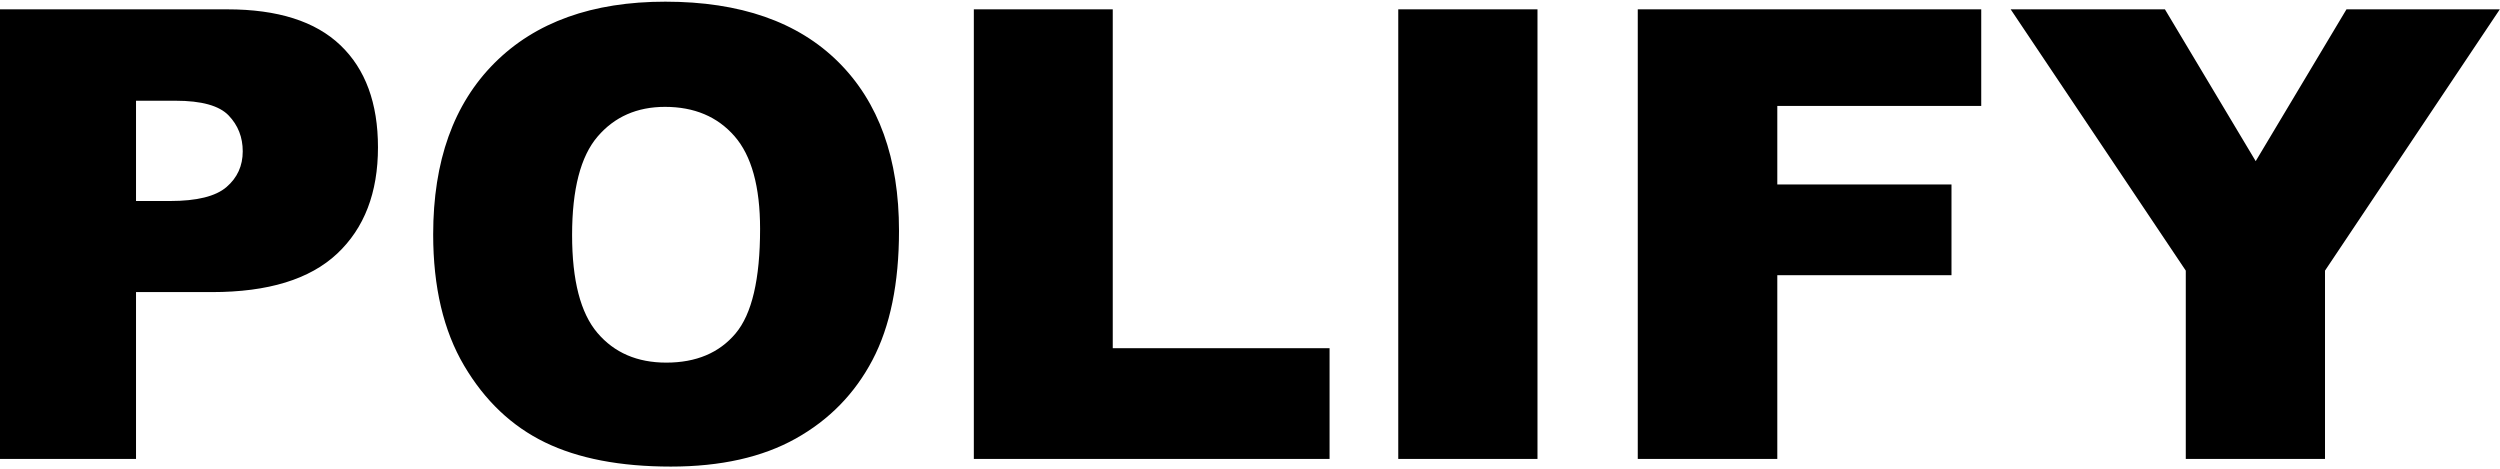
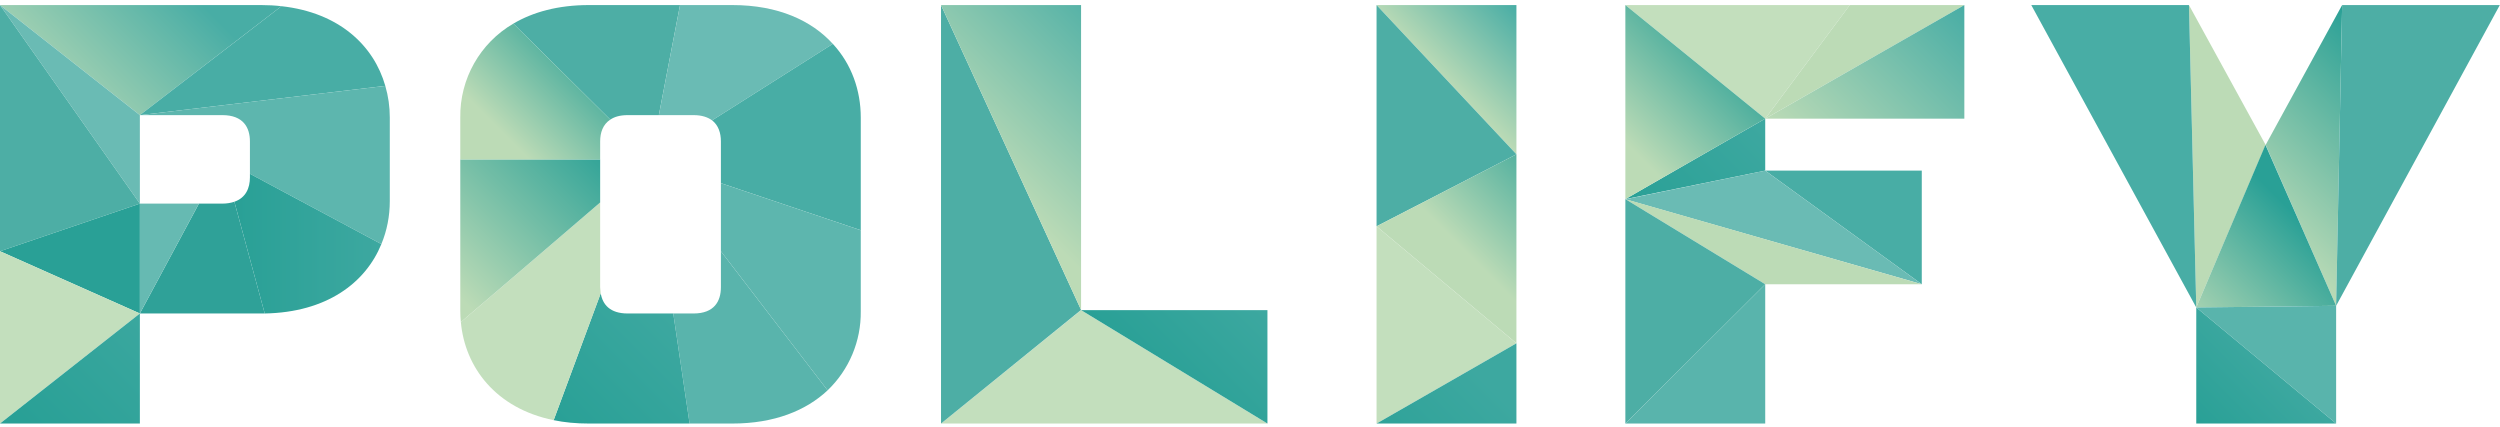
- <svg xmlns="http://www.w3.org/2000/svg" width="100%" height="100%" viewBox="0 0 4267 800" version="1.1" xml:space="preserve" style="fill-rule:evenodd;clip-rule:evenodd;stroke-linejoin:round;stroke-miterlimit:2;">
-   <path fill="currentColor" d="M739.347,400.135c0,-125.271 34.895,-222.802 104.684,-292.591c69.789,-69.789 166.971,-104.684 291.544,-104.684c127.715,0 226.117,34.284 295.209,102.852c69.091,68.568 103.637,164.615 103.637,288.142c-0,89.679 -15.092,163.22 -45.276,220.621c-30.184,57.402 -73.802,102.067 -130.855,133.995c-57.053,31.929 -128.15,47.893 -213.293,47.893c-86.539,0 -158.16,-13.783 -214.863,-41.35c-56.704,-27.567 -102.678,-71.185 -137.921,-130.855c-35.244,-59.669 -52.866,-134.344 -52.866,-224.023Zm-745.348,-384.189l394.134,-0c85.841,-0 150.134,20.413 192.88,61.24c42.746,40.826 64.119,98.926 64.119,174.298c0,77.466 -23.292,138.008 -69.876,181.627c-46.585,43.618 -117.682,65.427 -213.294,65.427l-129.807,-0l-0,284.74l-238.156,-0l0,-767.332Zm2392.55,-0l237.632,-0l0,767.332l-237.632,-0l0,-767.332Zm408.79,-0l586.229,-0l0,164.877l-348.073,-0l-0,133.995l297.302,-0l-0,154.932l-297.302,-0l-0,313.528l-238.156,-0l0,-767.332Zm-1133.2,-0l237.108,-0l0,578.377l370.058,0l-0,188.955l-607.166,-0l-0,-767.332Zm1769.68,-0l263.279,-0l154.932,259.092l154.932,-259.092l261.71,-0l-298.349,445.953l-0,321.379l-237.632,-0l-0,-321.379l-298.872,-445.953Zm-2455.36,385.236c0,77.466 14.394,133.123 43.182,166.971c28.788,33.847 67.957,50.771 117.508,50.771c50.946,0 90.377,-16.575 118.292,-49.725c27.916,-33.149 41.874,-92.645 41.874,-178.485c-0,-72.232 -14.569,-125.01 -43.706,-158.335c-29.137,-33.324 -68.655,-49.986 -118.554,-49.986c-47.806,-0 -86.19,16.924 -115.152,50.772c-28.963,33.847 -43.444,89.853 -43.444,168.017Zm-744.301,-58.1l58.099,0c45.712,0 77.815,-7.938 96.309,-23.815c18.494,-15.877 27.741,-36.203 27.741,-60.978c0,-24.078 -8.025,-44.491 -24.077,-61.24c-16.051,-16.75 -46.235,-25.124 -90.551,-25.124l-67.521,-0l-0,171.157Z" style="fill-rule:nonzero;" />
+ <svg xmlns="http://www.w3.org/2000/svg" fill-rule="evenodd" stroke-linejoin="round" stroke-miterlimit="2" clip-rule="evenodd" viewBox="0 0 13334 2275">
+   <defs />
+   <path fill="url(#_Linear1)" d="M7342 27l746 796V27h-746z" />
+   <path fill="#4daea5" fill-rule="nonzero" d="M7342 27v1180l746-384-746-796z" />
+   <path fill="url(#_Linear2)" d="M8088 823v1008l-746-624 746-384z" />
+   <path fill="#c3dfbd" fill-rule="nonzero" d="M7342 1207v1052l746-428-746-624z" />
+   <path fill="url(#_Linear3)" d="M8088 1831v428h-746l746-428z" />
+   <path fill="#c3dfbd" fill-rule="nonzero" d="M8669 27l746 606 451-606H8669z" />
+   <path fill="#bcdbb6" fill-rule="nonzero" d="M10477 27L9415 633l451-606h611z" />
+   <path fill="url(#_Linear4)" d="M10477 27v606H9415l1062-606z" />
+   <path fill="url(#_Linear5)" d="M9415 633v277l-746 152 746-429z" />
+   <path fill="url(#_Linear6)" d="M8669 27v1035l746-429-746-606z" />
+   <path fill="#48ada5" fill-rule="nonzero" d="M9415 910l835 606V910h-835z" />
+   <path fill="#6abbb4" fill-rule="nonzero" d="M8669 1063l1581 453-835-606-746 153z" />
+   <path fill="#bcdbb6" fill-rule="nonzero" d="M10250 1516h-835l-746-454 1581 454z" />
+   <path fill="#4daea5" fill-rule="nonzero" d="M9415 1516l-746 743V1062l746 454z" />
+   <path fill="#59b4ac" fill-rule="nonzero" d="M9415 1516v743h-746l746-743z" />
+   <g>
+     <path fill="#4daea5" fill-rule="nonzero" d="M3348 614h166l113-587h-486c-164 0-298 37-403 99l517 512c22-15 52-24 93-24z" />
+     <path fill="#6abbb4" fill-rule="nonzero" d="M3906 27h-279l-113 587h185c44 0 76 11 99 28l644-408c-113-124-291-207-536-207z" />
+     <path fill="#48ada5" fill-rule="nonzero" d="M3845 754v223l746 251V627c0-145-49-285-149-393l-644 408c34 26 47 68 47 112z" />
+     <path fill="#5db6ae" fill-rule="nonzero" d="M3845 1340l569 742a574 574 0 00177-422v-432l-746-251v363z" />
+     <path fill="#59b4ac" fill-rule="nonzero" d="M3845 1532c0 74-35 140-146 140h-108l87 587h228c225 0 394-70 508-177l-569-742v192z" />
+     <path fill="url(#_Linear7)" d="M3348 1672c-95 0-134-48-144-108l-251 677c57 12 120 18 188 18h537l-87-587h-243z" />
+     <path fill="#c3dfbd" fill-rule="nonzero" d="M3201 1532v-452l-743 638c22 241 186 460 495 523l251-676-3-33z" />
+     <path fill="url(#_Linear8)" d="M3201 850h-746v810c0 19 1 39 3 58l743-638V850z" />
+     <path fill="url(#_Linear9)" d="M3201 754c0-46 14-90 54-116l-517-512a570 570 0 00-283 501v223h746v-96z" />
+   </g>
+   <g>
+     <path fill="#064f56" fill-rule="nonzero" d="M1333 927l701 375-701-375z" />
+     <path fill="url(#_Linear10)" d="M1501 33c-34-4-70-6-108-6H0l746 587 755-581z" />
+     <path fill="#48ada5" fill-rule="nonzero" d="M1501 33L746 614l1309-156c-61-214-245-391-554-425z" />
+     <path fill="#5db6ae" fill-rule="nonzero" d="M1186 614c112 0 147 67 147 140v173l701 375c30-72 45-150 45-229V627c0-58-8-114-24-169L746 614h440z" />
+     <path fill="url(#_Linear11)" d="M1333 946c0 57-22 109-83 130l162 596c331-6 538-164 622-370l-701-375v19z" />
+     <path fill="#6abbb4" fill-rule="nonzero" d="M746 614L0 27l746 1059V614z" />
+     <path fill="#2fa198" fill-rule="nonzero" d="M1412 1672l-162-596c-18 6-39 10-64 10h-125l-315 586h666z" />
+     <path fill="#66bab2" fill-rule="nonzero" d="M746 1086v586l315-586H746z" />
+     <path fill="#4daea5" fill-rule="nonzero" d="M0 27v1313l746-254L0 27z" />
+     <path fill="#29a096" fill-rule="nonzero" d="M0 1340l746 332v-586L0 1340z" />
+     <path fill="#c3dfbd" fill-rule="nonzero" d="M0 2259l746-587L0 1340v919z" />
+     <path fill="url(#_Linear12)" d="M746 2259v-587L0 2259h746z" />
+   </g>
+   <g>
+     <path fill="#bcdbb6" fill-rule="nonzero" d="M11675 27l409 746-370 867-39-1613z" />
+     <path fill="url(#_Linear13)" d="M12492 27l-32 1604-376-858 408-746z" />
+     <path fill="url(#_Linear14)" d="M11714 1640l746-9-377-858-369 867z" />
+     <path fill="#59b4ac" fill-rule="nonzero" d="M11714 1640l746 619v-628l-746 9z" />
+     <path fill="url(#_Linear15)" d="M11714 1640v619h746l-746-619z" />
+     <path fill="#48ada5" fill-rule="nonzero" d="M11675 27l39 1613-880-1613h841z" />
+     <path fill="#4daea5" fill-rule="nonzero" d="M13333 27l-873 1604 32-1604h841z" />
+   </g>
+   <g>
+     <path fill="#c3dfbd" fill-rule="nonzero" d="M5766 1654l-747 605h1741l-994-605z" />
+     <path fill="url(#_Linear16)" d="M6760 1654v605l-994-605h994z" />
+     <path fill="#4daea5" fill-rule="nonzero" d="M5019 27v2232l747-606L5019 27z" />
+     <path fill="url(#_Linear17)" d="M5766 27v1626L5019 27h747z" />
+   </g>
+   <defs>
+     <linearGradient id="_Linear1" x1="0" x2="1" y1="0" y2="0" gradientTransform="rotate(-45 4380 -9078) scale(562.724)" gradientUnits="userSpaceOnUse">
+       <stop offset="0" stop-color="#bcdbb6" />
+       <stop offset="1" stop-color="#48ada5" />
+     </linearGradient>
+     <linearGradient id="_Linear2" x1="0" x2="1" y1="0" y2="0" gradientTransform="scale(799.241) rotate(-45 7 -11)" gradientUnits="userSpaceOnUse">
+       <stop offset="0" stop-color="#bcdbb6" />
+       <stop offset="1" stop-color="#29a096" />
+     </linearGradient>
+     <linearGradient id="_Linear3" x1="0" x2="1" y1="0" y2="0" gradientTransform="scale(830.312) rotate(-45 8 -9)" gradientUnits="userSpaceOnUse">
+       <stop offset="0" stop-color="#29a096" />
+       <stop offset="1" stop-color="#3da8a0" />
+     </linearGradient>
+     <linearGradient id="_Linear4" x1="0" x2="1" y1="0" y2="0" gradientTransform="rotate(-45 5925 -11236) scale(1179.133)" gradientUnits="userSpaceOnUse">
+       <stop offset="0" stop-color="#bcdbb6" />
+       <stop offset="1" stop-color="#48ada5" />
+     </linearGradient>
+     <linearGradient id="_Linear5" x1="0" x2="1" y1="0" y2="0" gradientTransform="scale(831.287) rotate(-45 7 -12)" gradientUnits="userSpaceOnUse">
+       <stop offset="0" stop-color="#29a096" />
+       <stop offset="1" stop-color="#3da8a0" />
+     </linearGradient>
+     <linearGradient id="_Linear6" x1="0" x2="1" y1="0" y2="0" gradientTransform="scale(831.287) rotate(-45 6 -12)" gradientUnits="userSpaceOnUse">
+       <stop offset="0" stop-color="#bcdbb6" />
+       <stop offset="1" stop-color="#29a096" />
+     </linearGradient>
+     <linearGradient id="_Linear7" x1="0" x2="1" y1="0" y2="0" gradientTransform="rotate(-45 4317 -2500) scale(853.424)" gradientUnits="userSpaceOnUse">
+       <stop offset="0" stop-color="#29a096" />
+       <stop offset="1" stop-color="#3da8a0" />
+     </linearGradient>
+     <linearGradient id="_Linear8" x1="0" x2="1" y1="0" y2="0" gradientTransform="scale(1139.293) rotate(-45 3 -2)" gradientUnits="userSpaceOnUse">
+       <stop offset="0" stop-color="#bcdbb6" />
+       <stop offset="1" stop-color="#29a096" />
+     </linearGradient>
+     <linearGradient id="_Linear9" x1="0" x2="1" y1="0" y2="0" gradientTransform="scale(715.46) rotate(-45 3 -4)" gradientUnits="userSpaceOnUse">
+       <stop offset="0" stop-color="#bcdbb6" />
+       <stop offset="1" stop-color="#29a096" />
+     </linearGradient>
+     <linearGradient id="_Linear10" x1="0" x2="1" y1="0" y2="0" gradientTransform="scale(1057.35) rotate(-45 1 0)" gradientUnits="userSpaceOnUse">
+       <stop offset="0" stop-color="#bcdbb6" />
+       <stop offset="1" stop-color="#48ada5" />
+     </linearGradient>
+     <linearGradient id="_Linear11" x1="0" x2="1" y1="0" y2="0" gradientTransform="translate(1250 1300) scale(784.673)" gradientUnits="userSpaceOnUse">
+       <stop offset="0" stop-color="#29a096" />
+       <stop offset="1" stop-color="#3da8a0" />
+     </linearGradient>
+     <linearGradient id="_Linear12" x1="0" x2="1" y1="0" y2="0" gradientTransform="scale(942.4) rotate(-45 3 1)" gradientUnits="userSpaceOnUse">
+       <stop offset="0" stop-color="#29a096" />
+       <stop offset="1" stop-color="#3da8a0" />
+     </linearGradient>
+     <linearGradient id="_Linear13" x1="0" x2="1" y1="0" y2="0" gradientTransform="rotate(-45 7528 -13947) scale(1156.589)" gradientUnits="userSpaceOnUse">
+       <stop offset="0" stop-color="#bcdbb6" />
+       <stop offset="1" stop-color="#29a096" />
+     </linearGradient>
+     <linearGradient id="_Linear14" x1="0" x2="1" y1="0" y2="0" gradientTransform="scale(874.78) rotate(-45 9 -15)" gradientUnits="userSpaceOnUse">
+       <stop offset="0" stop-color="#bcdbb6" />
+       <stop offset="1" stop-color="#29a096" />
+     </linearGradient>
+     <linearGradient id="_Linear15" x1="0" x2="1" y1="0" y2="0" gradientTransform="rotate(-45 8638 -13033) scale(527.571)" gradientUnits="userSpaceOnUse">
+       <stop offset="0" stop-color="#29a096" />
+       <stop offset="1" stop-color="#3da8a0" />
+     </linearGradient>
+     <linearGradient id="_Linear16" x1="0" x2="1" y1="0" y2="0" gradientTransform="rotate(-45 5562 -6416) scale(703.427)" gradientUnits="userSpaceOnUse">
+       <stop offset="0" stop-color="#29a096" />
+       <stop offset="1" stop-color="#3da8a0" />
+     </linearGradient>
+     <linearGradient id="_Linear17" x1="0" x2="1" y1="0" y2="0" gradientTransform="scale(1149.824) rotate(-45 3 -5)" gradientUnits="userSpaceOnUse">
+       <stop offset="0" stop-color="#bcdbb6" />
+       <stop offset="1" stop-color="#48ada5" />
+     </linearGradient>
+   </defs>
</svg>
